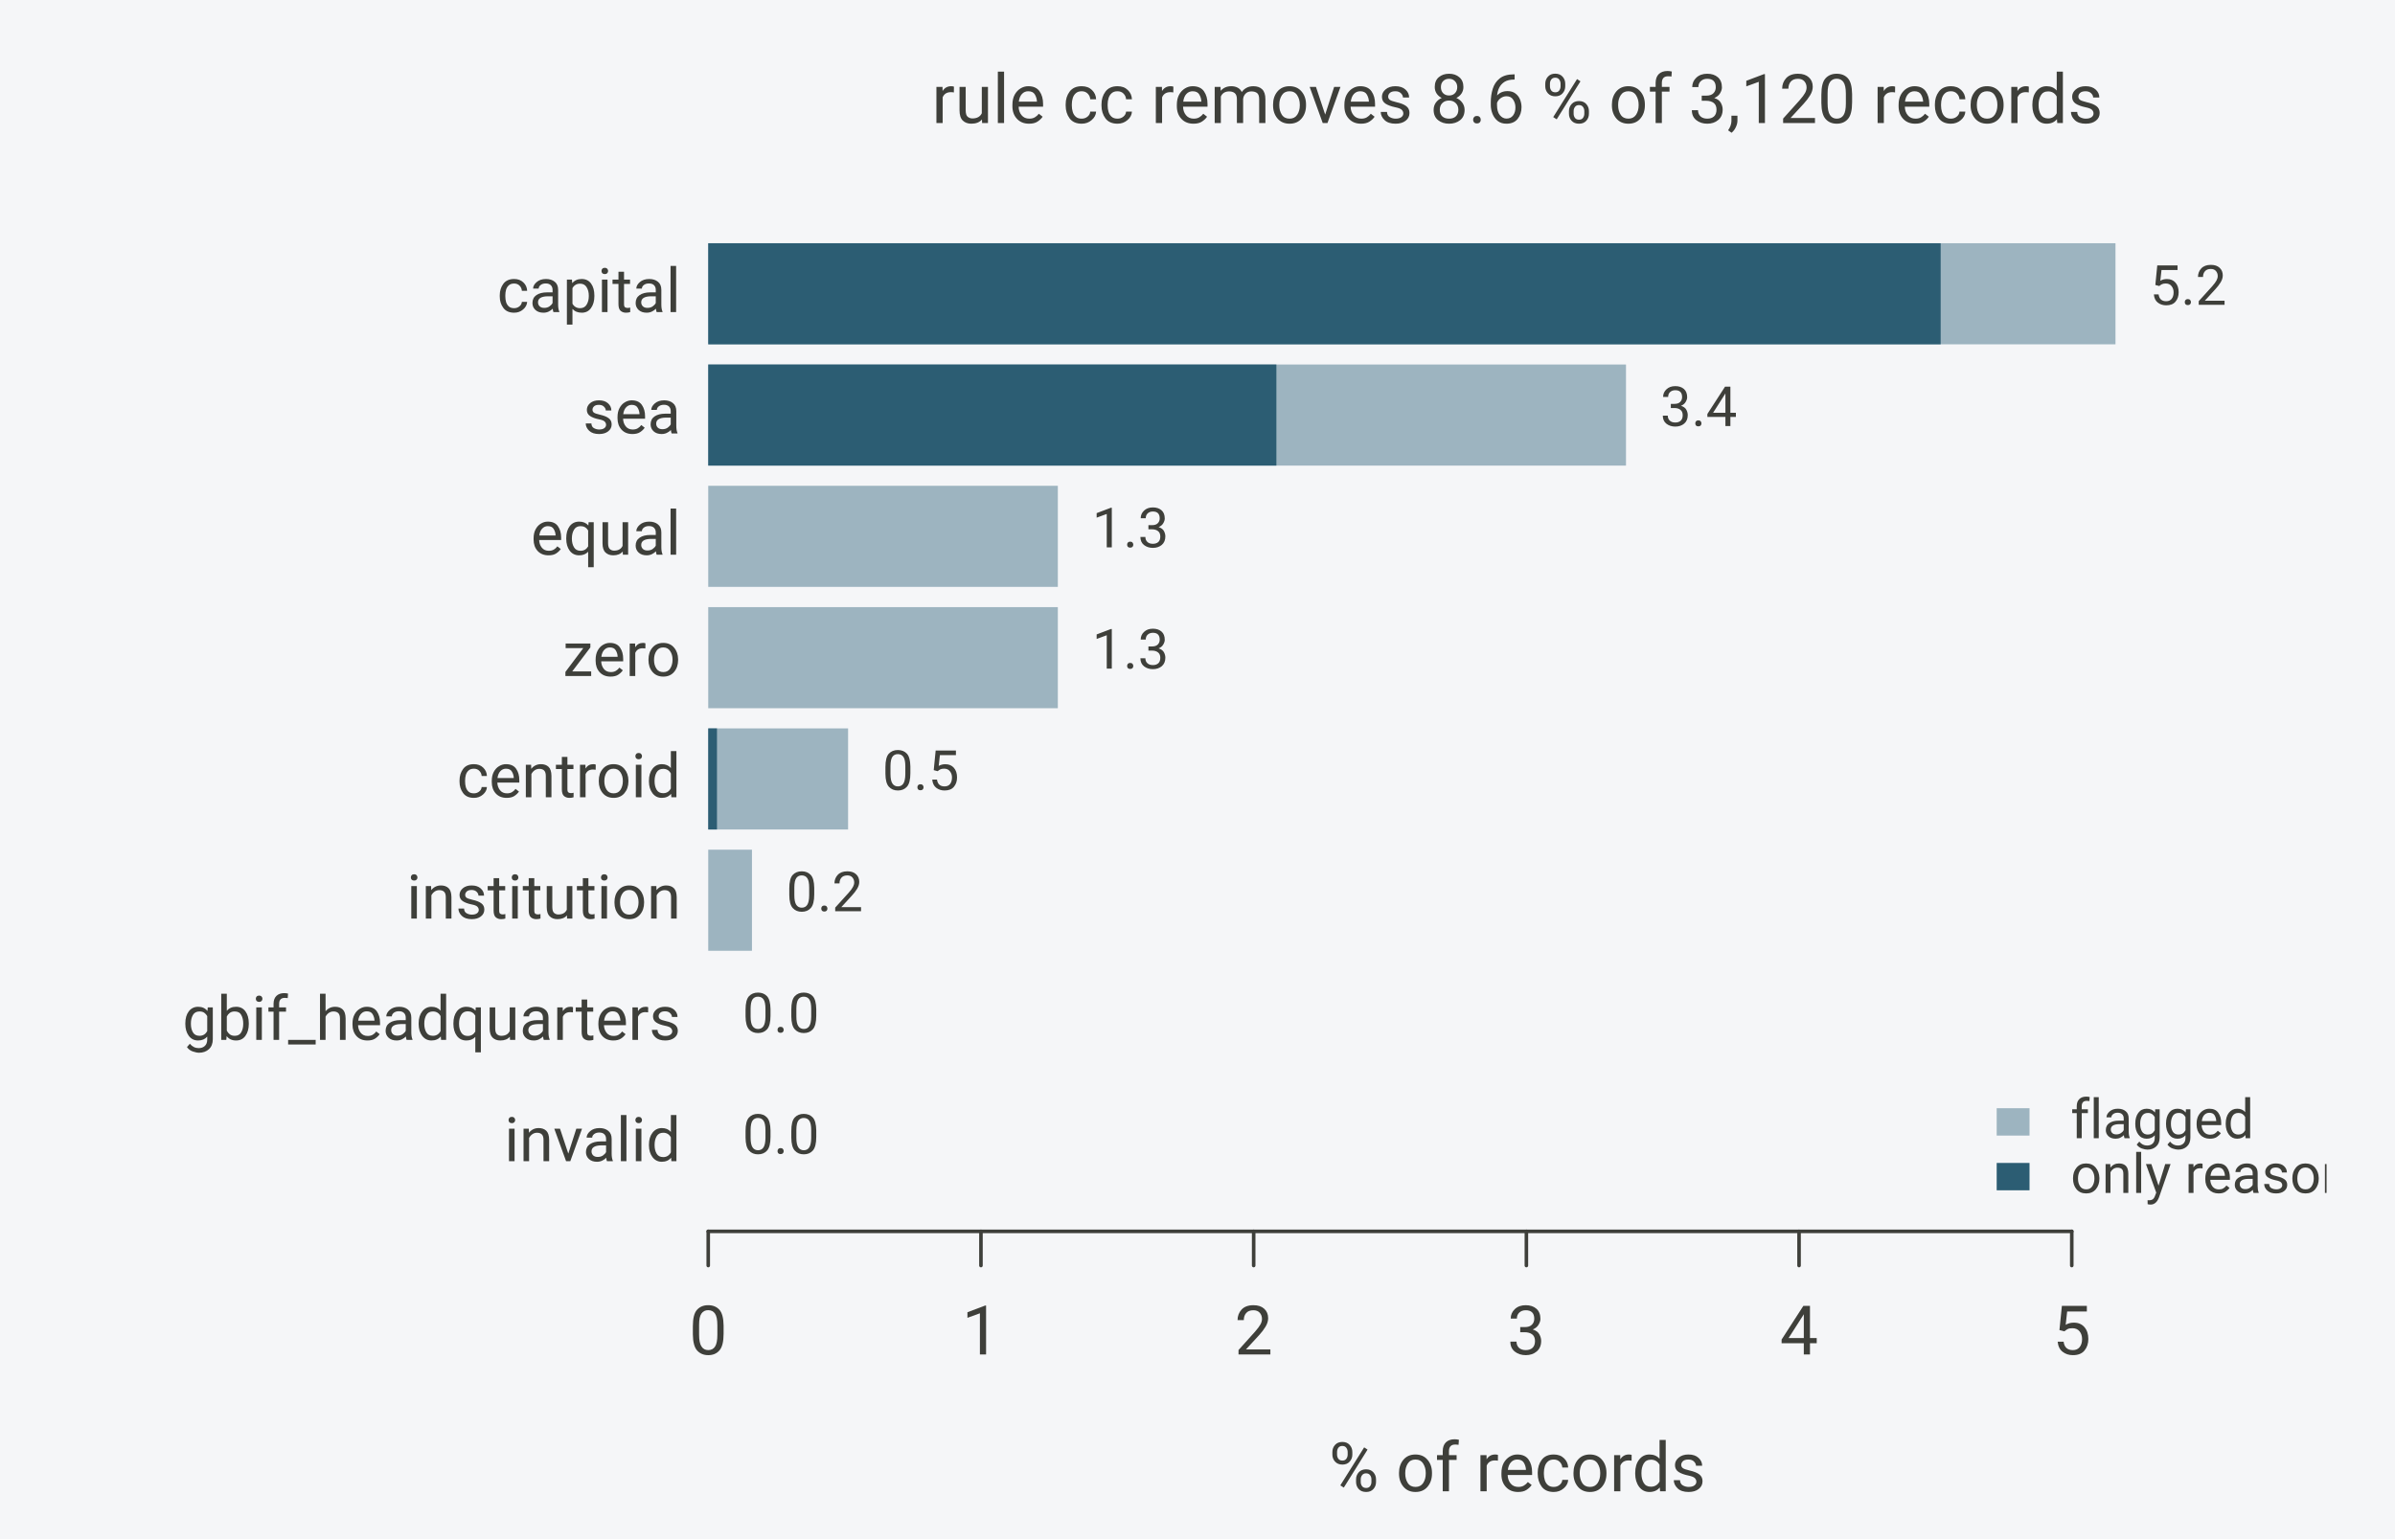
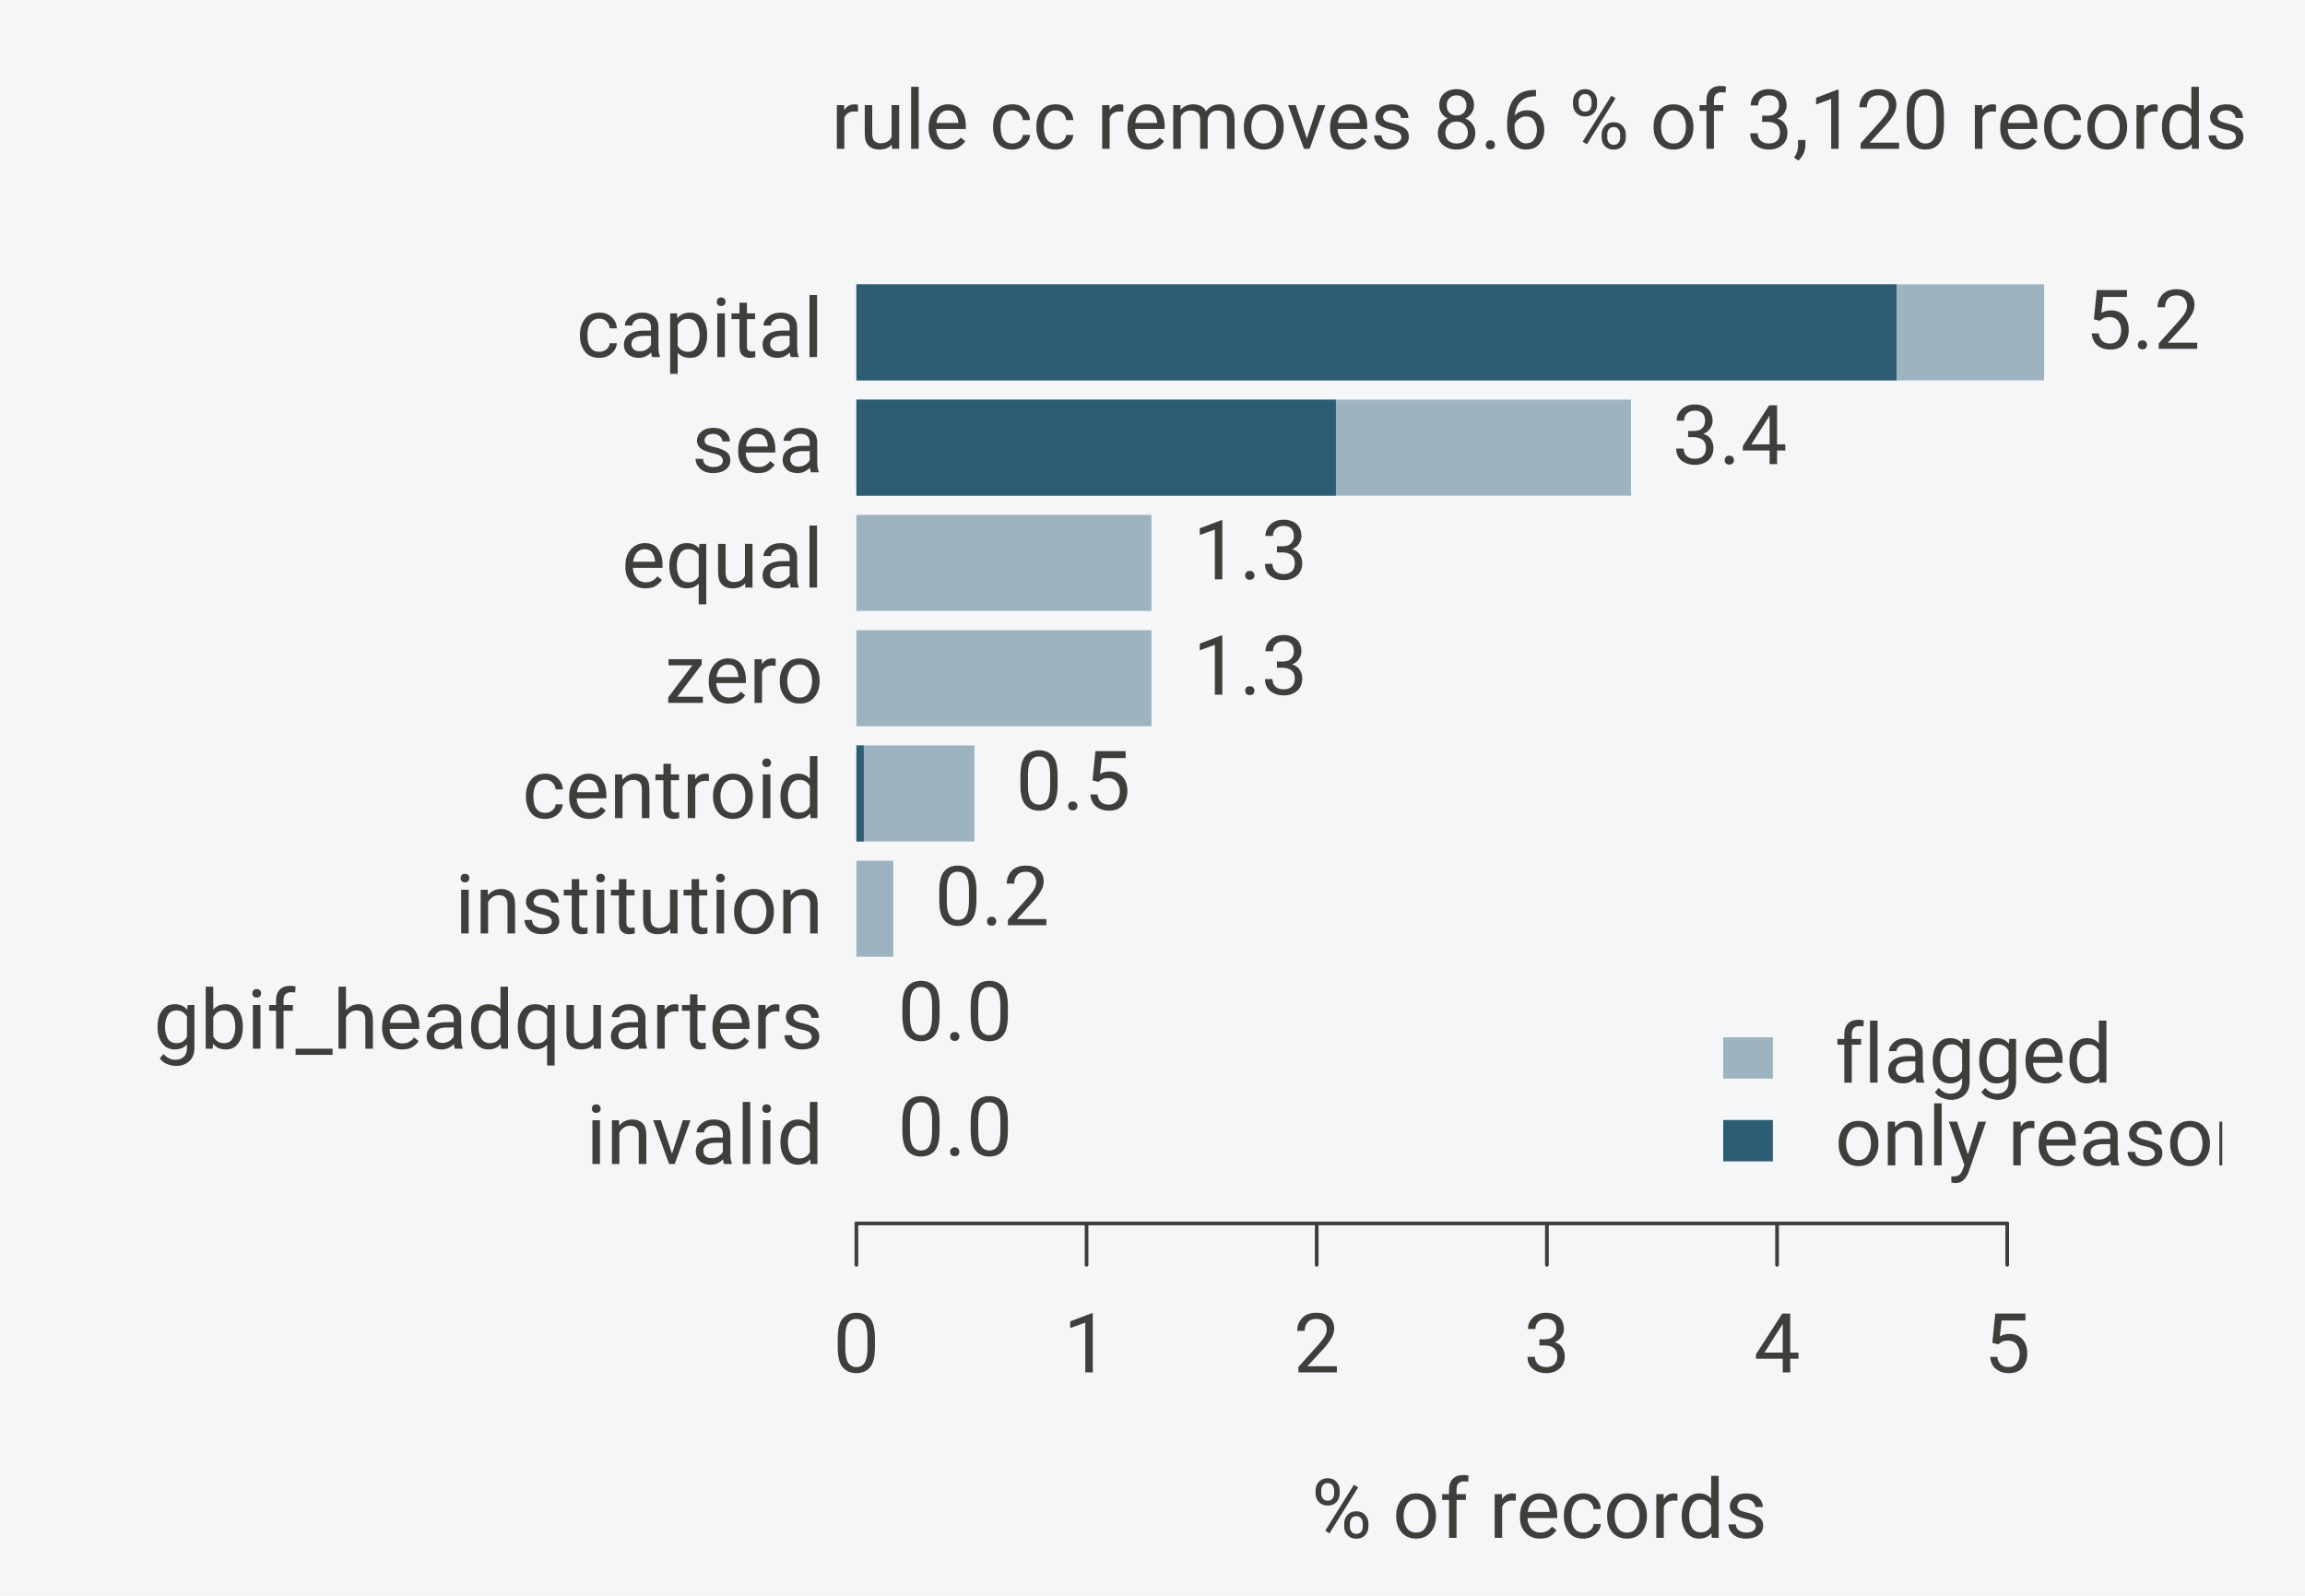
- <svg xmlns="http://www.w3.org/2000/svg" width="504.00pt" height="324.00pt" viewBox="0 0 504.00 324.00">
+ <svg xmlns="http://www.w3.org/2000/svg" width="468.00pt" height="324.00pt" viewBox="0 0 468.00 324.00">
  <g class="svglite">
    <defs>
      <style type="text/css">
    /* theme-aware-processed */
    .svglite line, .svglite polyline, .svglite polygon, .svglite path, .svglite circle {
      fill: none;
      stroke: #3E3F3A;
      stroke-linecap: round;
      stroke-linejoin: round;
      stroke-miterlimit: 10.00;
    }
    .svglite &gt; g &gt; rect {
      fill: none;
      stroke: #3E3F3A;
      stroke-linecap: round;
      stroke-linejoin: round;
      stroke-miterlimit: 10.00;
    }
    .svglite text {
      white-space: pre;
      fill: #3E3F3A;
    }
    .svglite g.glyphgroup path {
      fill: inherit;
      stroke: none;
    }
  </style>
    </defs>
-     <rect width="100%" height="100%" style="stroke: none; fill: #F5F6F8;" />
+     <rect class="svg-bg" width="100%" height="100%" style="stroke: none; fill: #F5F6F8;" />
    <defs>
-       <clipPath id="cpMC4wMHw1MDQuMDB8MC4wMHwzMjQuMDA=">
-         <rect x="0.00" y="0.00" width="504.00" height="324.00" />
+       <clipPath id="cpMC4wMHw0NjguMDB8MC4wMHwzMjQuMDA=">
+         <rect x="0.00" y="0.00" width="468.00" height="324.00" />
      </clipPath>
    </defs>
-     <g clip-path="url(#cpMC4wMHw1MDQuMDB8MC4wMHwzMjQuMDA=)">
-       <rect x="149.04" y="229.92" width="0.00" height="21.28" style="stroke-width: 0.75; stroke: none; fill: #9DB4C0;" />
-       <rect x="149.04" y="204.39" width="0.00" height="21.28" style="stroke-width: 0.75; stroke: none; fill: #9DB4C0;" />
-       <rect x="149.04" y="178.86" width="9.20" height="21.28" style="stroke-width: 0.75; stroke: none; fill: #9DB4C0;" />
-       <rect x="149.04" y="153.33" width="29.43" height="21.28" style="stroke-width: 0.75; stroke: none; fill: #9DB4C0;" />
-       <rect x="149.04" y="127.80" width="73.57" height="21.28" style="stroke-width: 0.75; stroke: none; fill: #9DB4C0;" />
-       <rect x="149.04" y="102.26" width="73.57" height="21.28" style="stroke-width: 0.75; stroke: none; fill: #9DB4C0;" />
-       <rect x="149.04" y="76.73" width="193.13" height="21.28" style="stroke-width: 0.75; stroke: none; fill: #9DB4C0;" />
-       <rect x="149.04" y="51.20" width="296.14" height="21.28" style="stroke-width: 0.75; stroke: none; fill: #9DB4C0;" />
-       <text x="319.32" y="313.92" text-anchor="middle" style="font-size: 1.2em; font-family: &quot;Roboto&quot;, -apple-system, BlinkMacSystemFont, &quot;Segoe UI&quot;, system-ui, sans-serif;">% of records</text>
-       <line x1="149.04" y1="259.20" x2="435.98" y2="259.20" style="stroke-width: 0.75;" />
-       <line x1="149.04" y1="259.20" x2="149.04" y2="266.40" style="stroke-width: 0.75;" />
-       <line x1="206.43" y1="259.20" x2="206.43" y2="266.40" style="stroke-width: 0.75;" />
-       <line x1="263.82" y1="259.20" x2="263.82" y2="266.40" style="stroke-width: 0.75;" />
-       <line x1="321.21" y1="259.20" x2="321.21" y2="266.40" style="stroke-width: 0.75;" />
-       <line x1="378.59" y1="259.20" x2="378.59" y2="266.40" style="stroke-width: 0.75;" />
-       <line x1="435.98" y1="259.20" x2="435.98" y2="266.40" style="stroke-width: 0.75;" />
-       <text x="149.04" y="285.12" text-anchor="middle" style="font-size: 1.2em; font-family: &quot;Roboto&quot;, -apple-system, BlinkMacSystemFont, &quot;Segoe UI&quot;, system-ui, sans-serif;">0</text>
-       <text x="206.43" y="285.12" text-anchor="middle" style="font-size: 1.2em; font-family: &quot;Roboto&quot;, -apple-system, BlinkMacSystemFont, &quot;Segoe UI&quot;, system-ui, sans-serif;">1</text>
-       <text x="263.82" y="285.12" text-anchor="middle" style="font-size: 1.2em; font-family: &quot;Roboto&quot;, -apple-system, BlinkMacSystemFont, &quot;Segoe UI&quot;, system-ui, sans-serif;">2</text>
-       <text x="321.21" y="285.12" text-anchor="middle" style="font-size: 1.2em; font-family: &quot;Roboto&quot;, -apple-system, BlinkMacSystemFont, &quot;Segoe UI&quot;, system-ui, sans-serif;">3</text>
-       <text x="378.59" y="285.12" text-anchor="middle" style="font-size: 1.2em; font-family: &quot;Roboto&quot;, -apple-system, BlinkMacSystemFont, &quot;Segoe UI&quot;, system-ui, sans-serif;">4</text>
-       <text x="435.98" y="285.12" text-anchor="middle" style="font-size: 1.2em; font-family: &quot;Roboto&quot;, -apple-system, BlinkMacSystemFont, &quot;Segoe UI&quot;, system-ui, sans-serif;">5</text>
-       <rect x="149.04" y="229.92" width="0.00" height="21.28" style="stroke-width: 0.75; stroke: none; fill: #2C5D73;" />
-       <rect x="149.04" y="204.39" width="0.00" height="21.28" style="stroke-width: 0.75; stroke: none; fill: #2C5D73;" />
-       <rect x="149.04" y="178.86" width="0.00" height="21.28" style="stroke-width: 0.75; stroke: none; fill: #2C5D73;" />
-       <rect x="149.04" y="153.33" width="1.84" height="21.28" style="stroke-width: 0.75; stroke: none; fill: #2C5D73;" />
-       <rect x="149.04" y="127.80" width="0.00" height="21.28" style="stroke-width: 0.75; stroke: none; fill: #2C5D73;" />
-       <rect x="149.04" y="102.26" width="0.00" height="21.28" style="stroke-width: 0.75; stroke: none; fill: #2C5D73;" />
-       <rect x="149.04" y="76.73" width="119.56" height="21.28" style="stroke-width: 0.75; stroke: none; fill: #2C5D73;" />
-       <rect x="149.04" y="51.20" width="259.35" height="21.28" style="stroke-width: 0.75; stroke: none; fill: #2C5D73;" />
-       <text x="143.28" y="244.43" text-anchor="end" style="font-size: 1.08em; font-family: &quot;Roboto&quot;, -apple-system, BlinkMacSystemFont, &quot;Segoe UI&quot;, system-ui, sans-serif;">invalid</text>
-       <text x="143.28" y="218.90" text-anchor="end" style="font-size: 1.08em; font-family: &quot;Roboto&quot;, -apple-system, BlinkMacSystemFont, &quot;Segoe UI&quot;, system-ui, sans-serif;">gbif_headquarters</text>
-       <text x="143.28" y="193.36" text-anchor="end" style="font-size: 1.08em; font-family: &quot;Roboto&quot;, -apple-system, BlinkMacSystemFont, &quot;Segoe UI&quot;, system-ui, sans-serif;">institution</text>
-       <text x="143.28" y="167.83" text-anchor="end" style="font-size: 1.08em; font-family: &quot;Roboto&quot;, -apple-system, BlinkMacSystemFont, &quot;Segoe UI&quot;, system-ui, sans-serif;">centroid</text>
-       <text x="143.28" y="142.30" text-anchor="end" style="font-size: 1.08em; font-family: &quot;Roboto&quot;, -apple-system, BlinkMacSystemFont, &quot;Segoe UI&quot;, system-ui, sans-serif;">zero</text>
-       <text x="143.28" y="116.77" text-anchor="end" style="font-size: 1.08em; font-family: &quot;Roboto&quot;, -apple-system, BlinkMacSystemFont, &quot;Segoe UI&quot;, system-ui, sans-serif;">equal</text>
-       <text x="143.28" y="91.24" text-anchor="end" style="font-size: 1.08em; font-family: &quot;Roboto&quot;, -apple-system, BlinkMacSystemFont, &quot;Segoe UI&quot;, system-ui, sans-serif;">sea</text>
-       <text x="143.28" y="65.70" text-anchor="end" style="font-size: 1.08em; font-family: &quot;Roboto&quot;, -apple-system, BlinkMacSystemFont, &quot;Segoe UI&quot;, system-ui, sans-serif;">capital</text>
-       <text x="156.24" y="242.88" style="font-size: 0.972em; font-family: &quot;Roboto&quot;, -apple-system, BlinkMacSystemFont, &quot;Segoe UI&quot;, system-ui, sans-serif;">0.0</text>
-       <text x="156.24" y="217.35" style="font-size: 0.972em; font-family: &quot;Roboto&quot;, -apple-system, BlinkMacSystemFont, &quot;Segoe UI&quot;, system-ui, sans-serif;">0.0</text>
-       <text x="165.44" y="191.82" style="font-size: 0.972em; font-family: &quot;Roboto&quot;, -apple-system, BlinkMacSystemFont, &quot;Segoe UI&quot;, system-ui, sans-serif;">0.2</text>
-       <text x="185.67" y="166.29" style="font-size: 0.972em; font-family: &quot;Roboto&quot;, -apple-system, BlinkMacSystemFont, &quot;Segoe UI&quot;, system-ui, sans-serif;">0.5</text>
-       <text x="229.81" y="140.75" style="font-size: 0.972em; font-family: &quot;Roboto&quot;, -apple-system, BlinkMacSystemFont, &quot;Segoe UI&quot;, system-ui, sans-serif;">1.3</text>
-       <text x="229.81" y="115.22" style="font-size: 0.972em; font-family: &quot;Roboto&quot;, -apple-system, BlinkMacSystemFont, &quot;Segoe UI&quot;, system-ui, sans-serif;">1.3</text>
-       <text x="349.37" y="89.69" style="font-size: 0.972em; font-family: &quot;Roboto&quot;, -apple-system, BlinkMacSystemFont, &quot;Segoe UI&quot;, system-ui, sans-serif;">3.4</text>
-       <text x="452.38" y="64.16" style="font-size: 0.972em; font-family: &quot;Roboto&quot;, -apple-system, BlinkMacSystemFont, &quot;Segoe UI&quot;, system-ui, sans-serif;">5.2</text>
-       <text x="319.32" y="25.90" text-anchor="middle" style="font-size: 1.2em; font-family: &quot;Roboto&quot;, -apple-system, BlinkMacSystemFont, &quot;Segoe UI&quot;, system-ui, sans-serif;">rule cc removes 8.6 % of 3,120 records</text>
+     <g clip-path="url(#cpMC4wMHw0NjguMDB8MC4wMHwzMjQuMDA=)">
+       <rect x="173.88" y="221.56" width="0.00" height="19.50" style="stroke-width: 0.75; stroke: none; fill: #9DB4C0;" />
+       <rect x="173.88" y="198.16" width="0.00" height="19.50" style="stroke-width: 0.75; stroke: none; fill: #9DB4C0;" />
+       <rect x="173.88" y="174.75" width="7.49" height="19.50" style="stroke-width: 0.75; stroke: none; fill: #9DB4C0;" />
+       <rect x="173.88" y="151.35" width="23.97" height="19.50" style="stroke-width: 0.75; stroke: none; fill: #9DB4C0;" />
+       <rect x="173.88" y="127.95" width="59.91" height="19.50" style="stroke-width: 0.75; stroke: none; fill: #9DB4C0;" />
+       <rect x="173.88" y="104.54" width="59.91" height="19.50" style="stroke-width: 0.75; stroke: none; fill: #9DB4C0;" />
+       <rect x="173.88" y="81.14" width="157.27" height="19.50" style="stroke-width: 0.75; stroke: none; fill: #9DB4C0;" />
+       <rect x="173.88" y="57.73" width="241.15" height="19.50" style="stroke-width: 0.75; stroke: none; fill: #9DB4C0;" />
+       <text x="312.54" y="312.24" text-anchor="middle" style="font-size: 1.4em; font-family: &quot;Roboto&quot;, -apple-system, BlinkMacSystemFont, &quot;Segoe UI&quot;, system-ui, sans-serif;">% of records</text>
+       <line x1="173.88" y1="248.40" x2="407.54" y2="248.40" style="stroke-width: 0.75;" />
+       <line x1="173.88" y1="248.40" x2="173.88" y2="256.80" style="stroke-width: 0.75;" />
+       <line x1="220.61" y1="248.40" x2="220.61" y2="256.80" style="stroke-width: 0.75;" />
+       <line x1="267.34" y1="248.40" x2="267.34" y2="256.80" style="stroke-width: 0.75;" />
+       <line x1="314.08" y1="248.40" x2="314.08" y2="256.80" style="stroke-width: 0.75;" />
+       <line x1="360.81" y1="248.40" x2="360.81" y2="256.80" style="stroke-width: 0.75;" />
+       <line x1="407.54" y1="248.40" x2="407.54" y2="256.80" style="stroke-width: 0.75;" />
+       <text x="173.88" y="278.64" text-anchor="middle" style="font-size: 1.4em; font-family: &quot;Roboto&quot;, -apple-system, BlinkMacSystemFont, &quot;Segoe UI&quot;, system-ui, sans-serif;">0</text>
+       <text x="220.61" y="278.64" text-anchor="middle" style="font-size: 1.4em; font-family: &quot;Roboto&quot;, -apple-system, BlinkMacSystemFont, &quot;Segoe UI&quot;, system-ui, sans-serif;">1</text>
+       <text x="267.34" y="278.64" text-anchor="middle" style="font-size: 1.4em; font-family: &quot;Roboto&quot;, -apple-system, BlinkMacSystemFont, &quot;Segoe UI&quot;, system-ui, sans-serif;">2</text>
+       <text x="314.08" y="278.64" text-anchor="middle" style="font-size: 1.4em; font-family: &quot;Roboto&quot;, -apple-system, BlinkMacSystemFont, &quot;Segoe UI&quot;, system-ui, sans-serif;">3</text>
+       <text x="360.81" y="278.64" text-anchor="middle" style="font-size: 1.4em; font-family: &quot;Roboto&quot;, -apple-system, BlinkMacSystemFont, &quot;Segoe UI&quot;, system-ui, sans-serif;">4</text>
+       <text x="407.54" y="278.64" text-anchor="middle" style="font-size: 1.4em; font-family: &quot;Roboto&quot;, -apple-system, BlinkMacSystemFont, &quot;Segoe UI&quot;, system-ui, sans-serif;">5</text>
+       <rect x="173.88" y="221.56" width="0.00" height="19.50" style="stroke-width: 0.75; stroke: none; fill: #2C5D73;" />
+       <rect x="173.88" y="198.16" width="0.00" height="19.50" style="stroke-width: 0.75; stroke: none; fill: #2C5D73;" />
+       <rect x="173.88" y="174.75" width="0.00" height="19.50" style="stroke-width: 0.75; stroke: none; fill: #2C5D73;" />
+       <rect x="173.88" y="151.35" width="1.50" height="19.50" style="stroke-width: 0.75; stroke: none; fill: #2C5D73;" />
+       <rect x="173.88" y="127.95" width="0.00" height="19.50" style="stroke-width: 0.75; stroke: none; fill: #2C5D73;" />
+       <rect x="173.88" y="104.54" width="0.00" height="19.50" style="stroke-width: 0.75; stroke: none; fill: #2C5D73;" />
+       <rect x="173.88" y="81.14" width="97.36" height="19.50" style="stroke-width: 0.75; stroke: none; fill: #2C5D73;" />
+       <rect x="173.88" y="57.73" width="211.19" height="19.50" style="stroke-width: 0.75; stroke: none; fill: #2C5D73;" />
+       <text x="167.16" y="236.33" text-anchor="end" style="font-size: 1.4em; font-family: &quot;Roboto&quot;, -apple-system, BlinkMacSystemFont, &quot;Segoe UI&quot;, system-ui, sans-serif;">invalid</text>
+       <text x="167.16" y="212.92" text-anchor="end" style="font-size: 1.4em; font-family: &quot;Roboto&quot;, -apple-system, BlinkMacSystemFont, &quot;Segoe UI&quot;, system-ui, sans-serif;">gbif_headquarters</text>
+       <text x="167.16" y="189.52" text-anchor="end" style="font-size: 1.4em; font-family: &quot;Roboto&quot;, -apple-system, BlinkMacSystemFont, &quot;Segoe UI&quot;, system-ui, sans-serif;">institution</text>
+       <text x="167.16" y="166.11" text-anchor="end" style="font-size: 1.4em; font-family: &quot;Roboto&quot;, -apple-system, BlinkMacSystemFont, &quot;Segoe UI&quot;, system-ui, sans-serif;">centroid</text>
+       <text x="167.16" y="142.71" text-anchor="end" style="font-size: 1.4em; font-family: &quot;Roboto&quot;, -apple-system, BlinkMacSystemFont, &quot;Segoe UI&quot;, system-ui, sans-serif;">zero</text>
+       <text x="167.16" y="119.30" text-anchor="end" style="font-size: 1.4em; font-family: &quot;Roboto&quot;, -apple-system, BlinkMacSystemFont, &quot;Segoe UI&quot;, system-ui, sans-serif;">equal</text>
+       <text x="167.16" y="95.90" text-anchor="end" style="font-size: 1.4em; font-family: &quot;Roboto&quot;, -apple-system, BlinkMacSystemFont, &quot;Segoe UI&quot;, system-ui, sans-serif;">sea</text>
+       <text x="167.16" y="72.50" text-anchor="end" style="font-size: 1.4em; font-family: &quot;Roboto&quot;, -apple-system, BlinkMacSystemFont, &quot;Segoe UI&quot;, system-ui, sans-serif;">capital</text>
+       <text x="182.28" y="234.66" style="font-size: 1.4em; font-family: &quot;Roboto&quot;, -apple-system, BlinkMacSystemFont, &quot;Segoe UI&quot;, system-ui, sans-serif;">0.0</text>
+       <text x="182.28" y="211.25" style="font-size: 1.4em; font-family: &quot;Roboto&quot;, -apple-system, BlinkMacSystemFont, &quot;Segoe UI&quot;, system-ui, sans-serif;">0.0</text>
+       <text x="189.77" y="187.85" style="font-size: 1.4em; font-family: &quot;Roboto&quot;, -apple-system, BlinkMacSystemFont, &quot;Segoe UI&quot;, system-ui, sans-serif;">0.2</text>
+       <text x="206.25" y="164.44" style="font-size: 1.4em; font-family: &quot;Roboto&quot;, -apple-system, BlinkMacSystemFont, &quot;Segoe UI&quot;, system-ui, sans-serif;">0.5</text>
+       <text x="242.19" y="141.04" style="font-size: 1.4em; font-family: &quot;Roboto&quot;, -apple-system, BlinkMacSystemFont, &quot;Segoe UI&quot;, system-ui, sans-serif;">1.3</text>
+       <text x="242.19" y="117.63" style="font-size: 1.4em; font-family: &quot;Roboto&quot;, -apple-system, BlinkMacSystemFont, &quot;Segoe UI&quot;, system-ui, sans-serif;">1.3</text>
+       <text x="339.55" y="94.23" style="font-size: 1.4em; font-family: &quot;Roboto&quot;, -apple-system, BlinkMacSystemFont, &quot;Segoe UI&quot;, system-ui, sans-serif;">3.4</text>
+       <text x="423.43" y="70.83" style="font-size: 1.4em; font-family: &quot;Roboto&quot;, -apple-system, BlinkMacSystemFont, &quot;Segoe UI&quot;, system-ui, sans-serif;">5.2</text>
+       <text x="312.54" y="30.21" text-anchor="middle" style="font-size: 1.4em; font-family: &quot;Roboto&quot;, -apple-system, BlinkMacSystemFont, &quot;Segoe UI&quot;, system-ui, sans-serif;">rule cc removes 8.6 % of 3,120 records</text>
    </g>
    <defs>
-       <clipPath id="cpMTQ5LjA0fDQ4OS42MHw0My4yMHwyNTkuMjA=">
-         <rect x="149.04" y="43.20" width="340.56" height="216.00" />
+       <clipPath id="cpMTczLjg4fDQ1MS4yMHw1MC40MHwyNDguNDA=">
+         <rect x="173.88" y="50.40" width="277.32" height="198.00" />
      </clipPath>
    </defs>
-     <g clip-path="url(#cpMTQ5LjA0fDQ4OS42MHw0My4yMHwyNTkuMjA=)">
-       <rect x="420.18" y="233.28" width="6.91" height="5.76" style="stroke-width: 0.75; stroke: none; fill: #9DB4C0;" />
-       <rect x="420.18" y="244.80" width="6.91" height="5.76" style="stroke-width: 0.75; stroke: none; fill: #2C5D73;" />
-       <text x="435.73" y="239.59" style="font-size: 0.96em; font-family: &quot;Roboto&quot;, -apple-system, BlinkMacSystemFont, &quot;Segoe UI&quot;, system-ui, sans-serif;">flagged</text>
-       <text x="435.73" y="251.11" style="font-size: 0.96em; font-family: &quot;Roboto&quot;, -apple-system, BlinkMacSystemFont, &quot;Segoe UI&quot;, system-ui, sans-serif;">only reason</text>
+     <g clip-path="url(#cpMTczLjg4fDQ1MS4yMHw1MC40MHwyNDguNDA=)">
+       <rect x="349.88" y="210.60" width="10.08" height="8.40" style="stroke-width: 0.75; stroke: none; fill: #9DB4C0;" />
+       <rect x="349.88" y="227.40" width="10.08" height="8.40" style="stroke-width: 0.75; stroke: none; fill: #2C5D73;" />
+       <text x="372.56" y="219.81" style="font-size: 1.4em; font-family: &quot;Roboto&quot;, -apple-system, BlinkMacSystemFont, &quot;Segoe UI&quot;, system-ui, sans-serif;">flagged</text>
+       <text x="372.56" y="236.61" style="font-size: 1.4em; font-family: &quot;Roboto&quot;, -apple-system, BlinkMacSystemFont, &quot;Segoe UI&quot;, system-ui, sans-serif;">only reason</text>
    </g>
  </g>
</svg>
